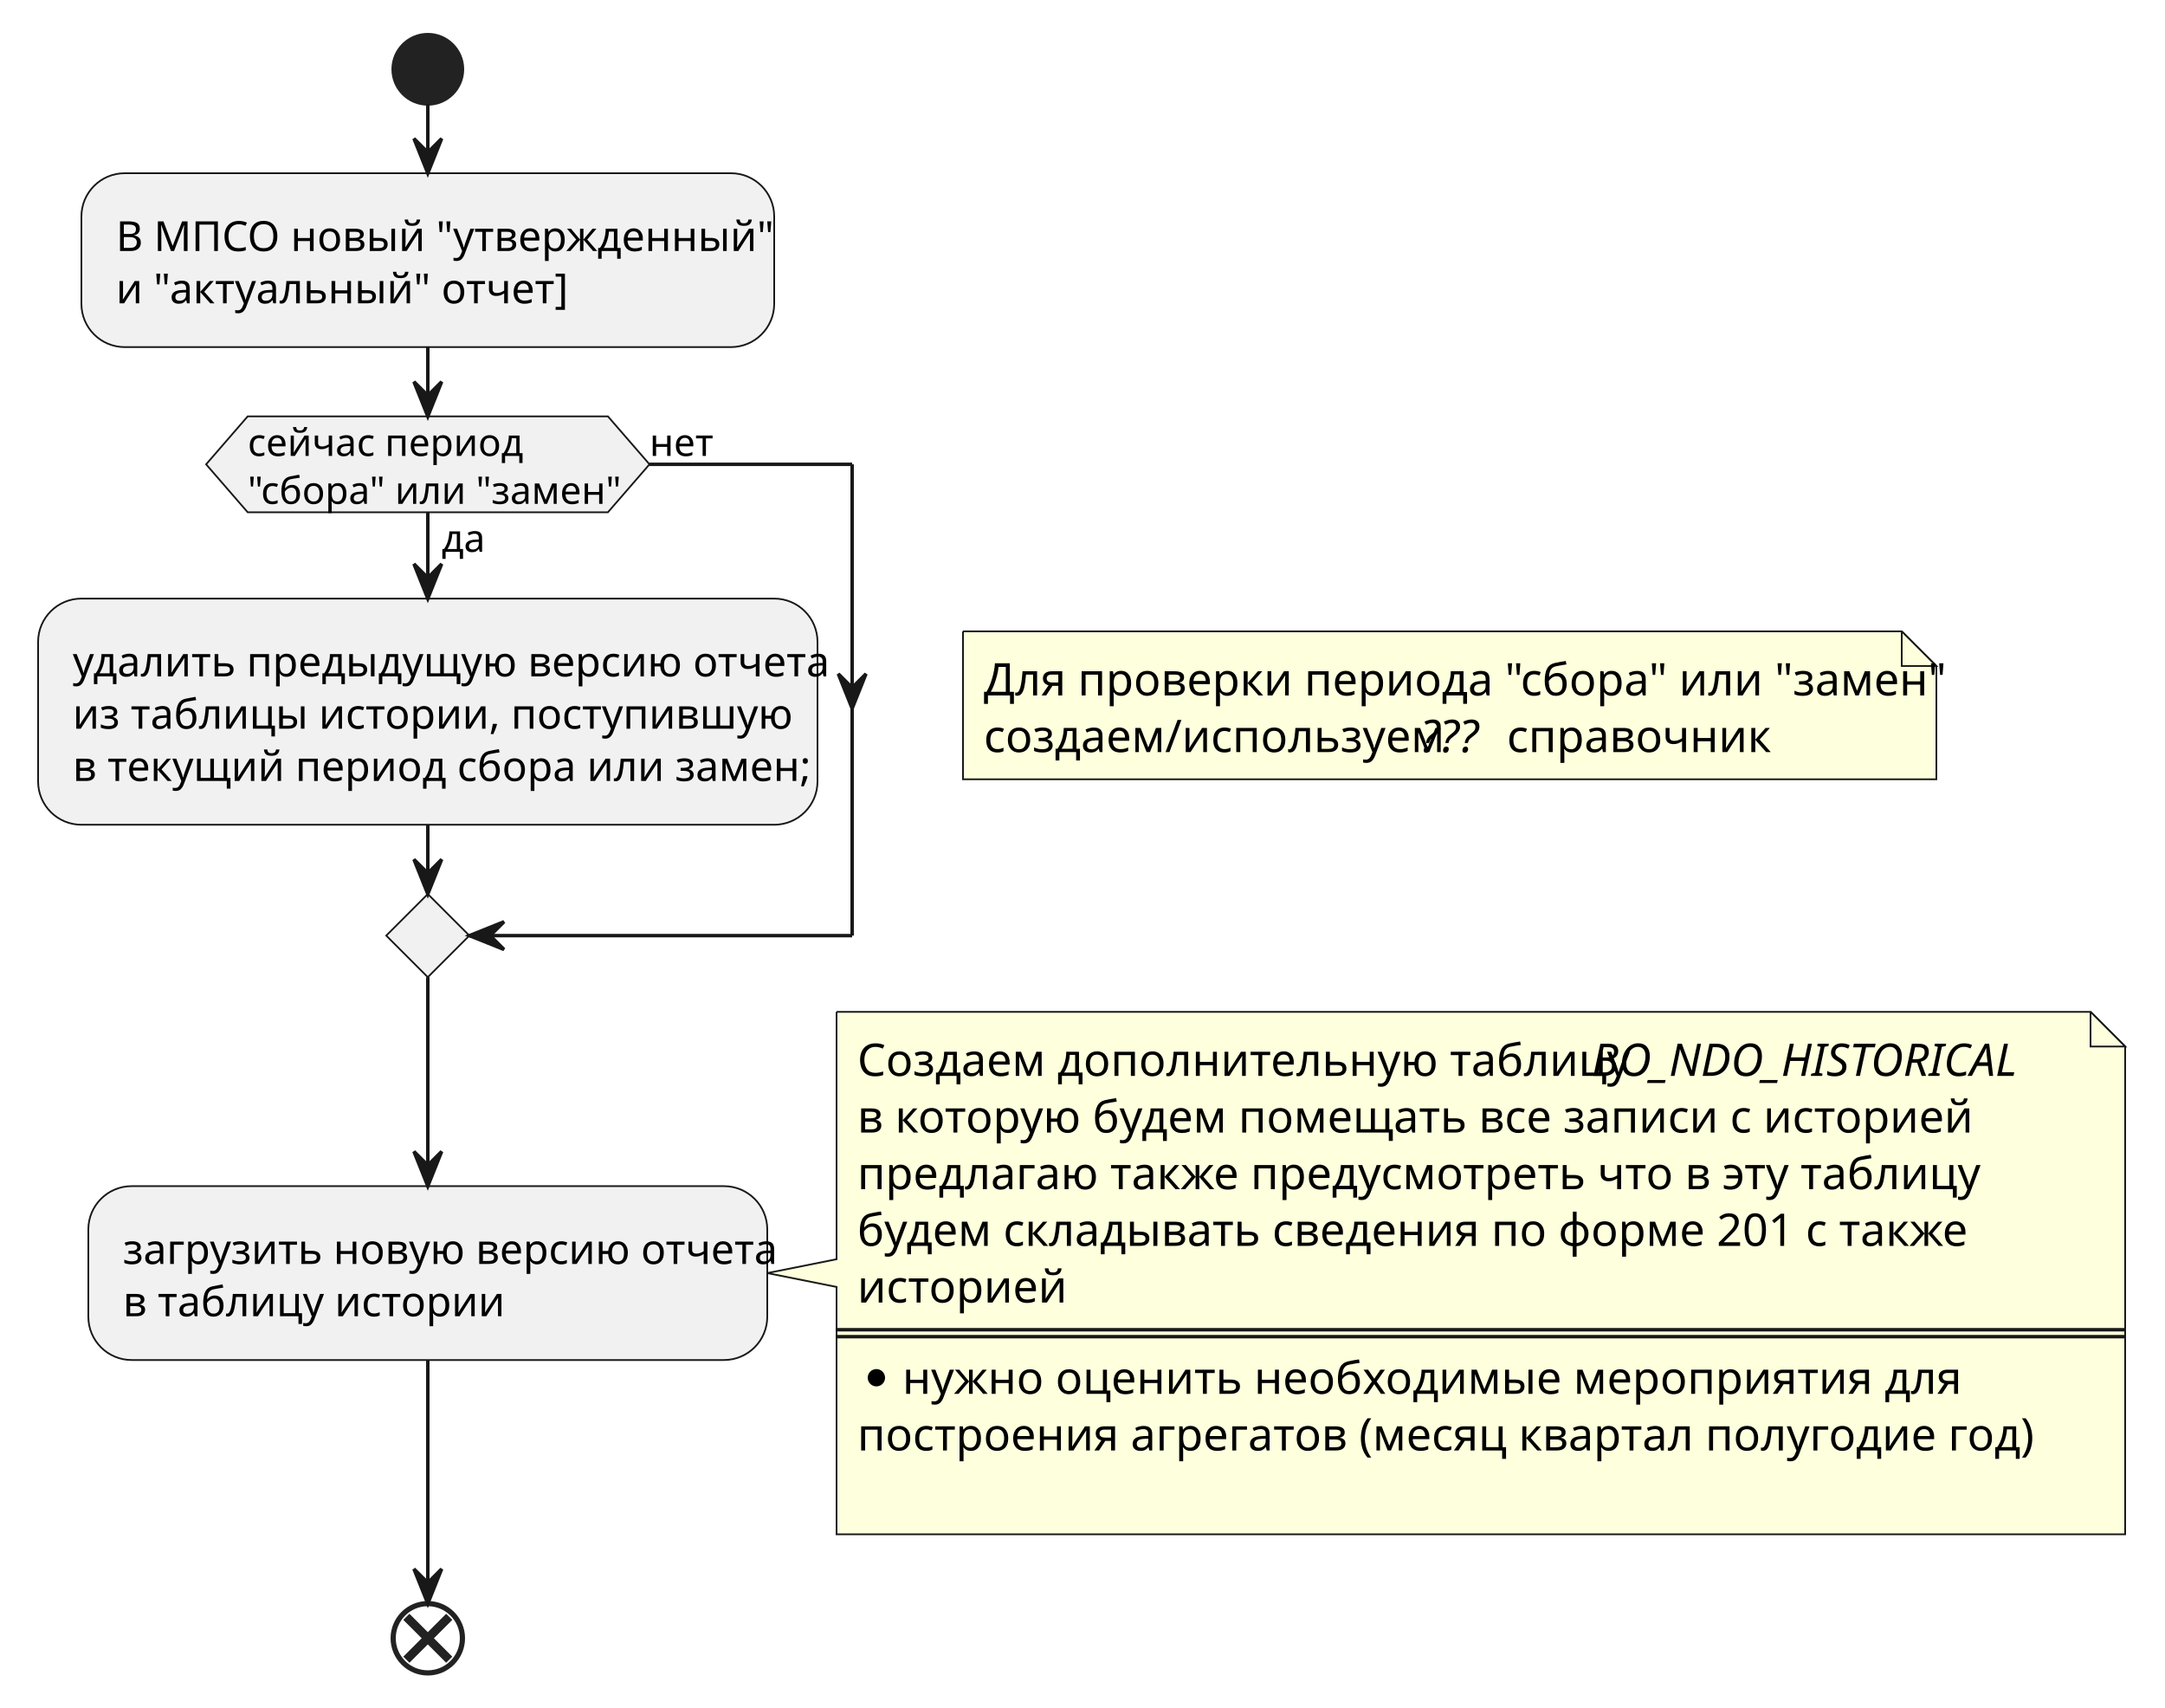
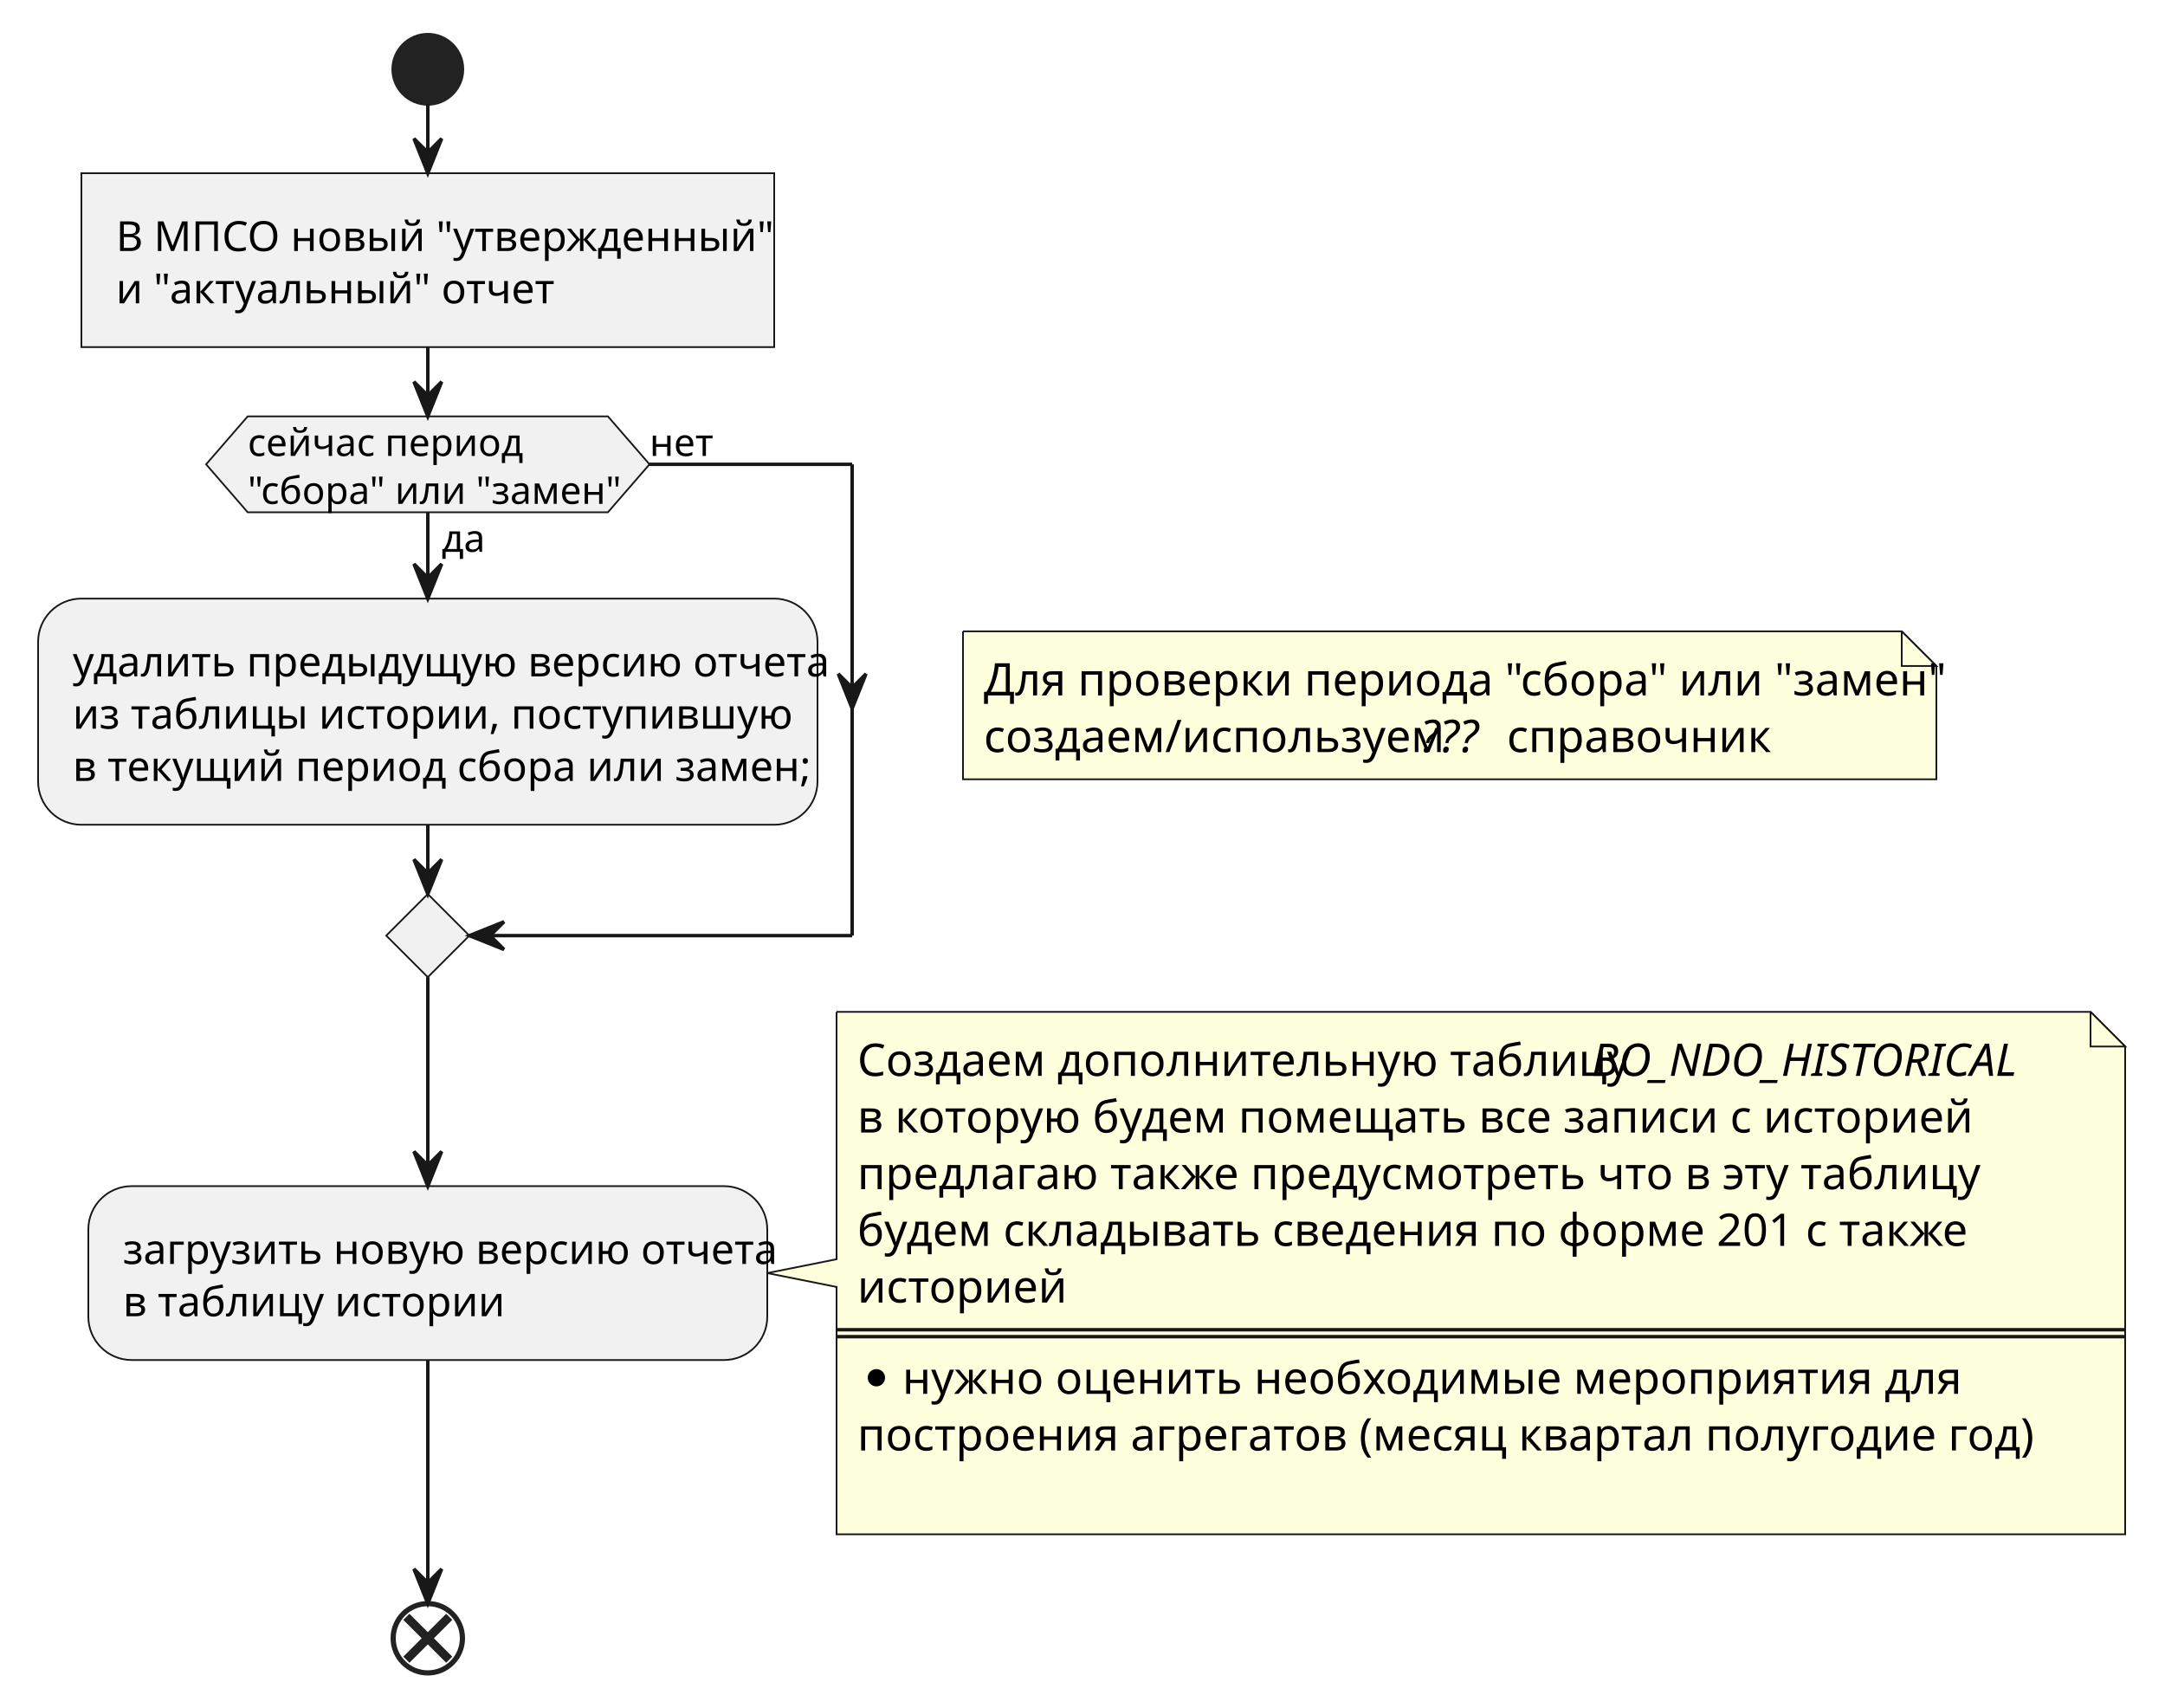
<svg xmlns="http://www.w3.org/2000/svg" contentStyleType="text/css" height="493px" preserveAspectRatio="none" style="width:625px;height:493px;background:#FFFFFF;" version="1.1" viewBox="0 0 625 493" width="625px" zoomAndPan="magnify">
  <defs />
  <g>
    <ellipse cx="123.5" cy="20" fill="#222222" rx="10" ry="10" style="stroke:#222222;stroke-width:1.0;" />
-     <rect fill="#F1F1F1" height="50.188" rx="12.5" ry="12.5" style="stroke:#181818;stroke-width:0.5;" width="200" x="23.5" y="50" />
+     <rect fill="#F1F1F1" height="50.188" style="stroke:#181818;stroke-width:0.5;" width="200" x="23.5" y="50" />
    <text fill="#000000" font-family="sans-serif" font-size="12" lengthAdjust="spacing" textLength="180" x="33.5" y="72.457">В МПСО новый "утвержденный"</text>
-     <text fill="#000000" font-family="sans-serif" font-size="12" lengthAdjust="spacing" textLength="121" x="33.5" y="87.551">и "актуальный" отчет]</text>
+     <text fill="#000000" font-family="sans-serif" font-size="12" lengthAdjust="spacing" textLength="118" x="33.5" y="87.551">и "актуальный" отчет</text>
    <path d="M278,182.231 L278,224.934 L559,224.934 L559,192.231 L549,182.231 L278,182.231 " fill="#FEFFDD" style="stroke:#181818;stroke-width:0.5;" />
    <path d="M549,182.231 L549,192.231 L559,192.231 L549,182.231 " fill="#FEFFDD" style="stroke:#181818;stroke-width:0.5;" />
    <text fill="#000000" font-family="sans-serif" font-size="13" lengthAdjust="spacing" textLength="260" x="284" y="200.726">Для проверки периода "сбора" или "замен"</text>
    <text fill="#000000" font-family="sans-serif" font-size="13" lengthAdjust="spacing" textLength="126" x="284" y="217.077">создаем/используем</text>
    <text fill="#000000" font-family="sans-serif" font-size="13" font-style="italic" lengthAdjust="spacing" textLength="21" x="410" y="217.077">???</text>
    <text fill="#000000" font-family="sans-serif" font-size="13" lengthAdjust="spacing" textLength="69" x="435" y="217.077">справочник</text>
    <rect fill="#F1F1F1" height="65.281" rx="12.5" ry="12.5" style="stroke:#181818;stroke-width:0.5;" width="225" x="11" y="172.777" />
    <text fill="#000000" font-family="sans-serif" font-size="12" lengthAdjust="spacing" textLength="205" x="21" y="195.234">удалить предыдущую версию отчета</text>
    <text fill="#000000" font-family="sans-serif" font-size="12" lengthAdjust="spacing" textLength="193" x="21" y="210.328">из таблицы истории, поступившую</text>
    <text fill="#000000" font-family="sans-serif" font-size="12" lengthAdjust="spacing" textLength="203" x="21" y="225.422">в текущий период сбора или замен;</text>
    <polygon fill="#F1F1F1" points="71.5,120.188,175.5,120.188,187.5,134.023,175.5,147.859,71.5,147.859,59.5,134.023,71.5,120.188" style="stroke:#181818;stroke-width:0.5;" />
    <text fill="#000000" font-family="sans-serif" font-size="11" lengthAdjust="spacing" textLength="12" x="127.5" y="159.278">да</text>
    <text fill="#000000" font-family="sans-serif" font-size="11" lengthAdjust="spacing" textLength="75" x="71.5" y="131.606">сейчас период</text>
    <text fill="#000000" font-family="sans-serif" font-size="11" lengthAdjust="spacing" textLength="101" x="71.5" y="145.442">"сбора" или "замен"</text>
    <text fill="#000000" font-family="sans-serif" font-size="11" lengthAdjust="spacing" textLength="18" x="187.5" y="131.606">нет</text>
    <polygon fill="#F1F1F1" points="123.5,258.059,135.5,270.059,123.5,282.059,111.5,270.059,123.5,258.059" style="stroke:#181818;stroke-width:0.5;" />
    <path d="M241.5,292.059 L241.5,363.465 L221.5,367.465 L241.5,371.465 L241.5,442.871 A0,0 0 0 0 241.5,442.871 L613.5,442.871 A0,0 0 0 0 613.5,442.871 L613.5,302.059 L603.5,292.059 L241.5,292.059 A0,0 0 0 0 241.5,292.059 " fill="#FEFFDD" style="stroke:#181818;stroke-width:0.5;" />
    <path d="M603.5,292.059 L603.5,302.059 L613.5,302.059 L603.5,292.059 " fill="#FEFFDD" style="stroke:#181818;stroke-width:0.5;" />
    <text fill="#000000" font-family="sans-serif" font-size="13" lengthAdjust="spacing" textLength="208" x="247.5" y="310.554">Создаем дополнительную таблицу</text>
    <text fill="#000000" font-family="sans-serif" font-size="13" font-style="italic" lengthAdjust="spacing" textLength="139" x="459.5" y="310.554">BO_NDO_HISTORICAL</text>
    <text fill="#000000" font-family="sans-serif" font-size="13" lengthAdjust="spacing" textLength="306" x="247.5" y="326.905">в которую будем помещать все записи с историей</text>
    <text fill="#000000" font-family="sans-serif" font-size="13" lengthAdjust="spacing" textLength="305" x="247.5" y="343.257">предлагаю также предусмотреть что в эту таблицу</text>
    <text fill="#000000" font-family="sans-serif" font-size="13" lengthAdjust="spacing" textLength="308" x="247.5" y="359.608">будем складывать сведения по форме 201 с также</text>
    <text fill="#000000" font-family="sans-serif" font-size="13" lengthAdjust="spacing" textLength="54" x="247.5" y="375.96">историей</text>
    <line style="stroke:#181818;stroke-width:1.0;" x1="241.5" x2="613.5" y1="383.816" y2="383.816" />
    <line style="stroke:#181818;stroke-width:1.0;" x1="241.5" x2="613.5" y1="385.816" y2="385.816" />
    <ellipse cx="253" cy="397.668" fill="#000000" rx="2.5" ry="2.5" style="stroke:#000000;stroke-width:0.0;" />
    <text fill="#000000" font-family="sans-serif" font-size="13" lengthAdjust="spacing" textLength="281" x="260.5" y="402.312">нужно оценить необходимые мероприятия для</text>
    <text fill="#000000" font-family="sans-serif" font-size="13" lengthAdjust="spacing" textLength="318" x="247.5" y="418.663">построения агрегатов (месяц квартал полугодие год)</text>
    <text fill="#000000" font-family="sans-serif" font-size="13" lengthAdjust="spacing" textLength="4" x="247.5" y="435.015"> </text>
    <rect fill="#F1F1F1" height="50.188" rx="12.5" ry="12.5" style="stroke:#181818;stroke-width:0.5;" width="196" x="25.5" y="342.371" />
    <text fill="#000000" font-family="sans-serif" font-size="12" lengthAdjust="spacing" textLength="176" x="35.5" y="364.828">загрузить новую версию отчета</text>
    <text fill="#000000" font-family="sans-serif" font-size="12" lengthAdjust="spacing" textLength="103" x="35.5" y="379.922">в таблицу истории</text>
    <ellipse cx="123.5" cy="472.871" fill="none" rx="10" ry="10" style="stroke:#222222;stroke-width:1.5;" />
    <line style="stroke:#222222;stroke-width:2.5;" x1="117.313" x2="129.687" y1="466.684" y2="479.058" />
    <line style="stroke:#222222;stroke-width:2.5;" x1="129.687" x2="117.313" y1="466.684" y2="479.058" />
    <line style="stroke:#181818;stroke-width:1.0;" x1="123.5" x2="123.5" y1="30" y2="50" />
    <polygon fill="#181818" points="119.5,40,123.5,50,127.5,40,123.5,44" style="stroke:#181818;stroke-width:1.0;" />
    <line style="stroke:#181818;stroke-width:1.0;" x1="123.5" x2="123.5" y1="147.859" y2="172.777" />
    <polygon fill="#181818" points="119.5,162.777,123.5,172.777,127.5,162.777,123.5,166.777" style="stroke:#181818;stroke-width:1.0;" />
    <line style="stroke:#181818;stroke-width:1.0;" x1="187.5" x2="246" y1="134.023" y2="134.023" />
    <polygon fill="#181818" points="242,194.5,246,204.5,250,194.5,246,198.5" style="stroke:#181818;stroke-width:1.0;" />
    <line style="stroke:#181818;stroke-width:1.0;" x1="246" x2="246" y1="134.023" y2="270.059" />
    <line style="stroke:#181818;stroke-width:1.0;" x1="246" x2="135.5" y1="270.059" y2="270.059" />
    <polygon fill="#181818" points="145.5,266.059,135.5,270.059,145.5,274.059,141.5,270.059" style="stroke:#181818;stroke-width:1.0;" />
    <line style="stroke:#181818;stroke-width:1.0;" x1="123.5" x2="123.5" y1="238.059" y2="258.059" />
    <polygon fill="#181818" points="119.5,248.059,123.5,258.059,127.5,248.059,123.5,252.059" style="stroke:#181818;stroke-width:1.0;" />
    <line style="stroke:#181818;stroke-width:1.0;" x1="123.5" x2="123.5" y1="100.188" y2="120.188" />
    <polygon fill="#181818" points="119.5,110.188,123.5,120.188,127.5,110.188,123.5,114.188" style="stroke:#181818;stroke-width:1.0;" />
    <line style="stroke:#181818;stroke-width:1.0;" x1="123.5" x2="123.5" y1="282.059" y2="342.371" />
    <polygon fill="#181818" points="119.5,332.371,123.5,342.371,127.5,332.371,123.5,336.371" style="stroke:#181818;stroke-width:1.0;" />
    <line style="stroke:#181818;stroke-width:1.0;" x1="123.5" x2="123.5" y1="392.559" y2="462.871" />
    <polygon fill="#181818" points="119.5,452.871,123.5,462.871,127.5,452.871,123.5,456.871" style="stroke:#181818;stroke-width:1.0;" />
  </g>
</svg>
